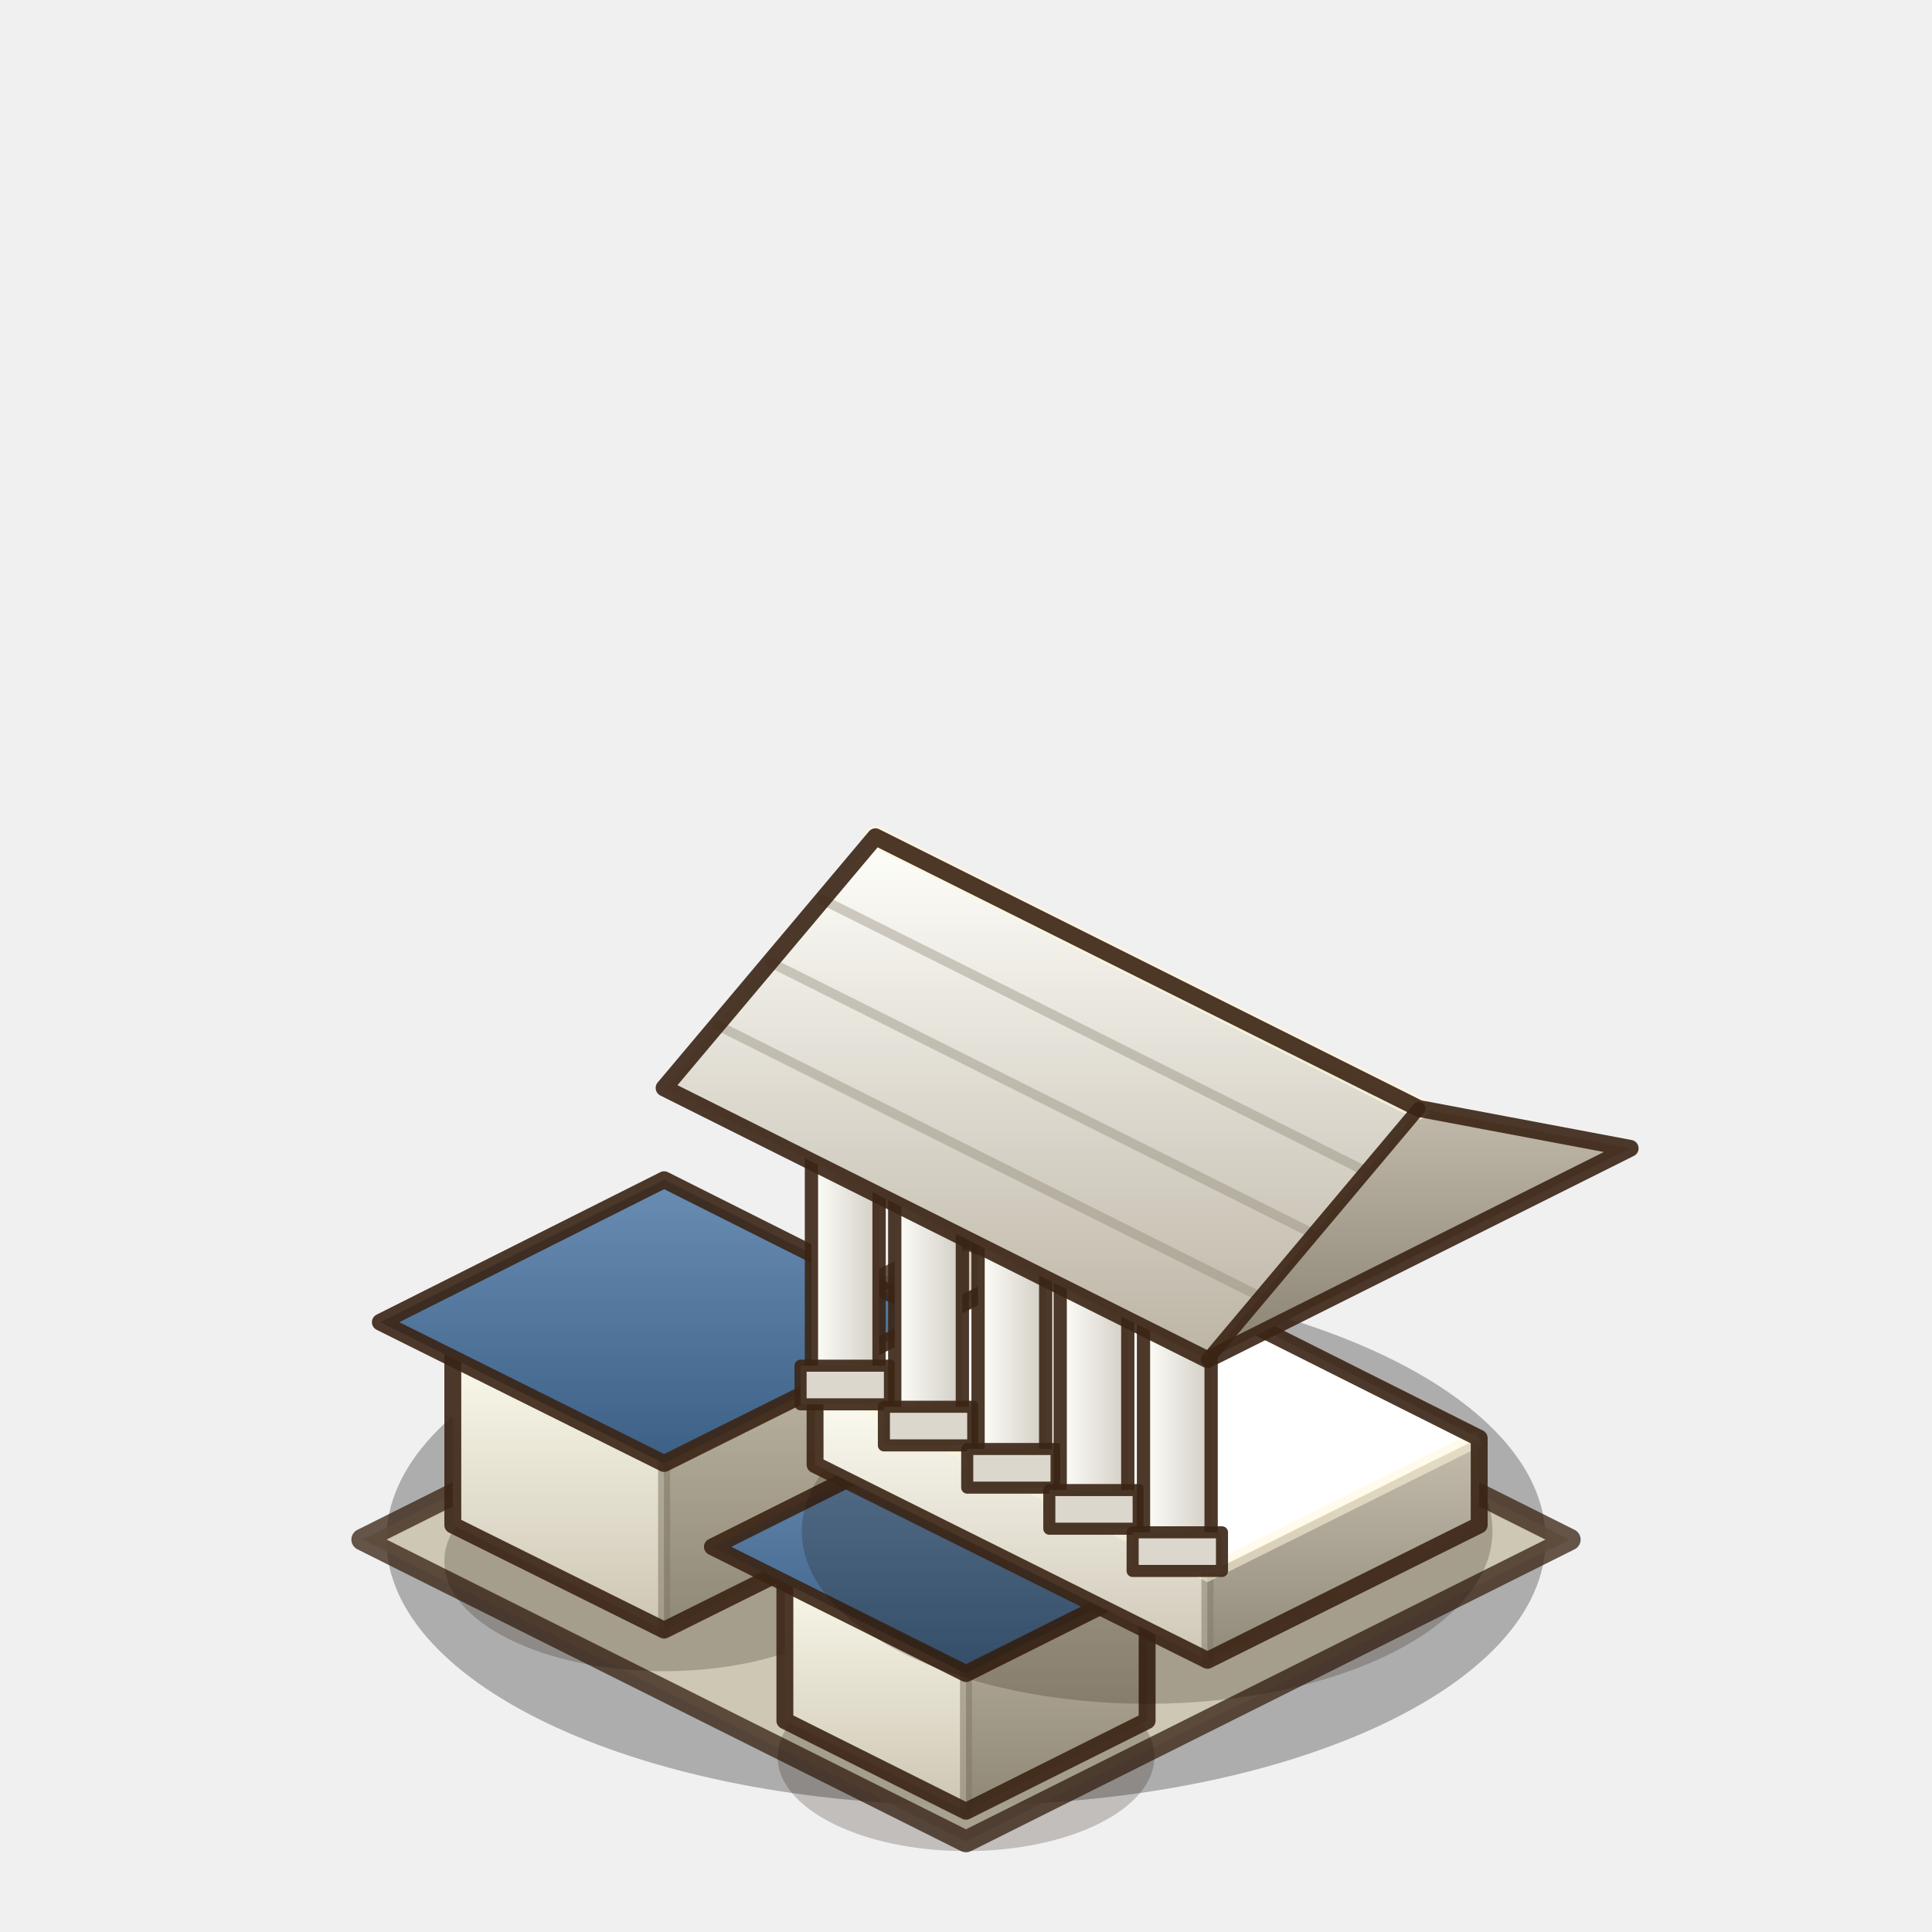
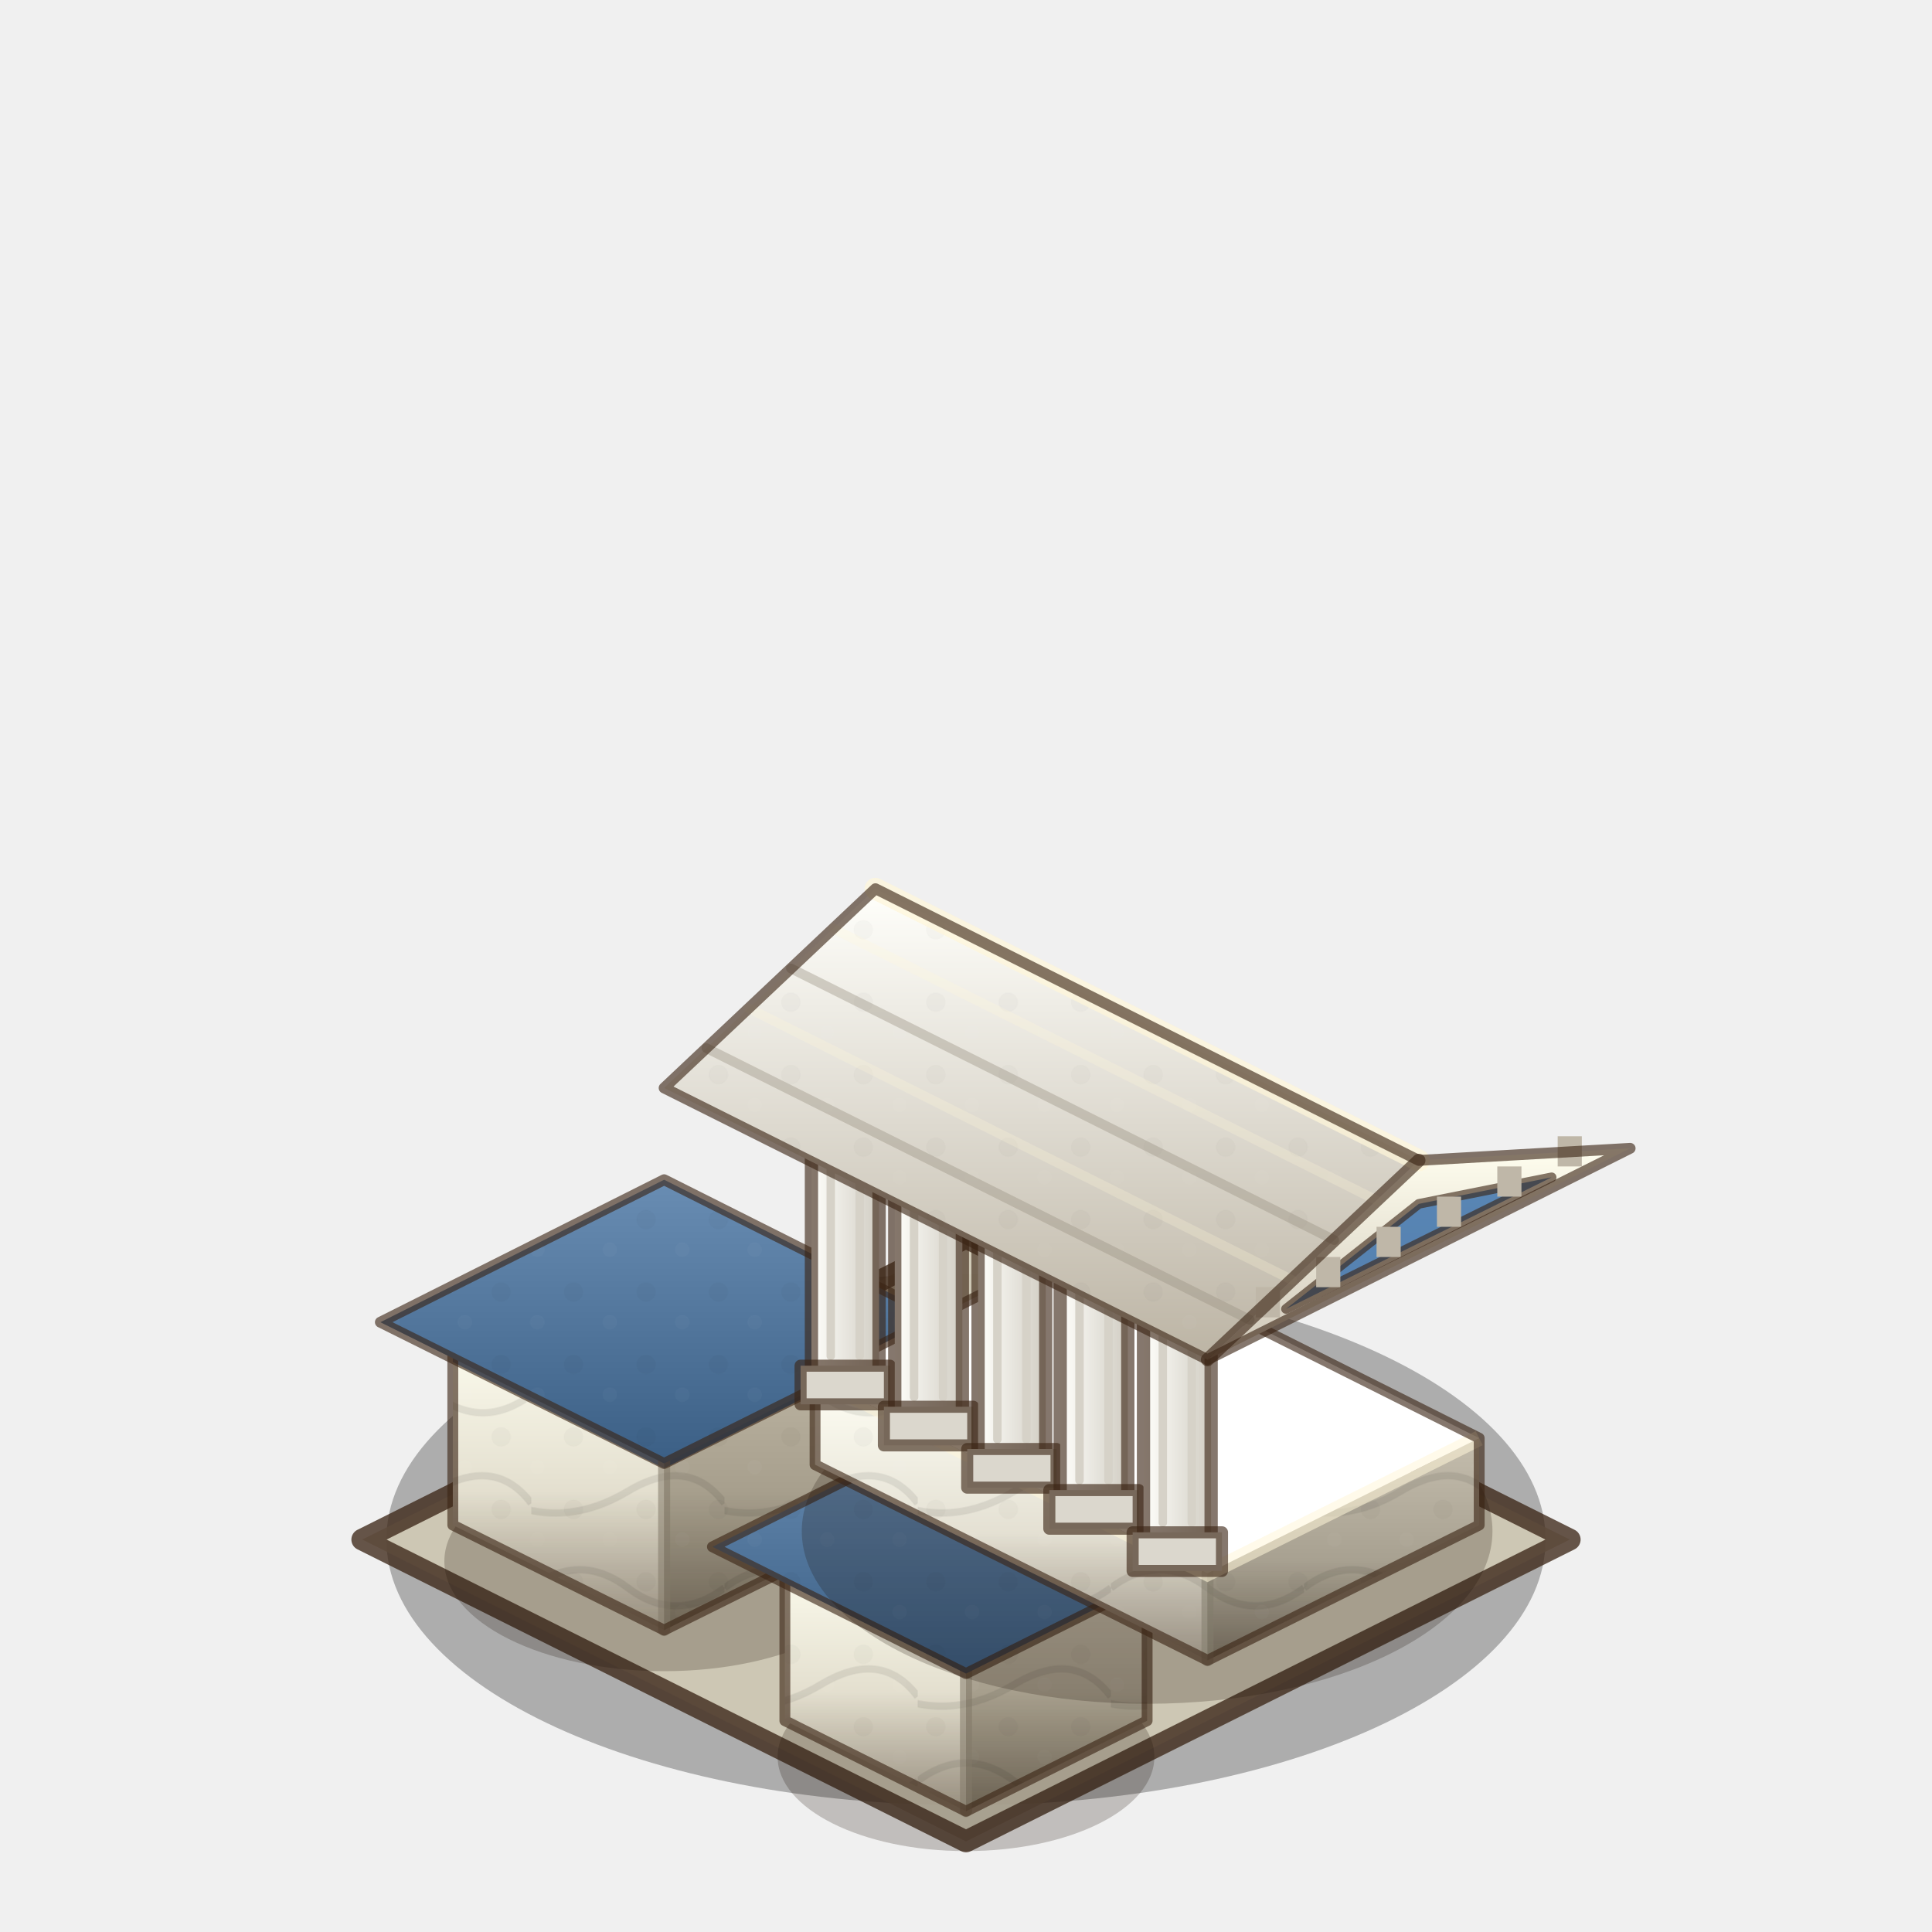
<svg xmlns="http://www.w3.org/2000/svg" viewBox="0 0 256 256" width="256" height="256">
  <defs>
    <pattern id="gtex" width="6" height="6" patternUnits="userSpaceOnUse">
      <circle cx="1.5" cy="1.5" r="0.8" fill="#000" opacity="0.18" />
      <circle cx="4.5" cy="4" r="0.6" fill="#fff" opacity="0.18" />
    </pattern>
    <pattern id="stripes" width="8" height="8" patternUnits="userSpaceOnUse" patternTransform="rotate(45)">
      <rect width="4" height="8" fill="#fff" opacity="0.35" />
    </pattern>
+     <linearGradient id="ao" x1="0" y1="0" x2="0" y2="1">
+       <stop offset="0.55" stop-color="#1a0e04" stop-opacity="0" />
+       <stop offset="1" stop-color="#1a0e04" stop-opacity="0.3" />
+     </linearGradient>
    <pattern id="stonetex" width="12" height="7" patternUnits="userSpaceOnUse">
      <path d="M0,3.5 h12 M6,0 v3.5 M0,3.5 v3.5 M12,3.5 v3.5" stroke="#000" stroke-width="0.9" fill="none" opacity="0.16" />
+     </pattern>
+     <pattern id="marbletex" width="16" height="16" patternUnits="userSpaceOnUse">
+       <path d="M0,10 q4,-3 8,0 t8,0 M-2,3 q5,2 10,-1 t8,1" stroke="#000" stroke-width="0.6" fill="none" opacity="0.08" />
+     </pattern>
+     <pattern id="sandtex" width="14" height="8" patternUnits="userSpaceOnUse">
+       <path d="M0,4 h14 M7,0 v4 M0,4 v4 M14,4 v4" stroke="#000" stroke-width="0.8" fill="none" opacity="0.13" />
+     </pattern>
+     <pattern id="hidetex" width="10" height="10" patternUnits="userSpaceOnUse">
+       <path d="M0,5 h10" stroke="#000" stroke-width="0.7" opacity="0.16" stroke-dasharray="1.5 2" />
+       <path d="M5,0 v10" stroke="#000" stroke-width="0.7" opacity="0.1" stroke-dasharray="1.5 2" />
+     </pattern>
+     <pattern id="plastertex" width="9" height="9" patternUnits="userSpaceOnUse">
+       <circle cx="2" cy="3" r="0.6" fill="#000" opacity="0.08" />
+       <circle cx="6.5" cy="7" r="0.5" fill="#fff" opacity="0.14" />
+     </pattern>
+     <pattern id="thatchtex" width="6" height="6" patternUnits="userSpaceOnUse" patternTransform="rotate(75)">
+       <path d="M0,3 h6" stroke="#000" stroke-width="0.9" opacity="0.16" />
+       <path d="M0,0.8 h6" stroke="#fff" stroke-width="0.5" opacity="0.12" />
+     </pattern>
+     <pattern id="mosaictex" width="4" height="4" patternUnits="userSpaceOnUse">
+       <rect width="2" height="2" fill="#fff" opacity="0.3" />
+       <rect x="2" y="2" width="2" height="2" fill="#000" opacity="0.14" />
+     </pattern>
+     <pattern id="tiletex" width="6" height="4" patternUnits="userSpaceOnUse">
+       <path d="M0,4 a3,3 0 0 1 6,0" stroke="#000" stroke-width="0.6" fill="none" opacity="0.14" />
    </pattern>
    <pattern id="planktex" width="12" height="5" patternUnits="userSpaceOnUse">
      <path d="M0,2.5 h12" stroke="#000" stroke-width="0.9" opacity="0.18" />
      <path d="M0,4.6 h12" stroke="#fff" stroke-width="0.6" opacity="0.12" />
    </pattern>
  </defs>
  <defs>
    <linearGradient id="g0" x1="0" y1="0" x2="0" y2="1">
      <stop offset="0" stop-color="#fffff1" />
      <stop offset="1" stop-color="#cdc5b3" />
    </linearGradient>
    <linearGradient id="g1" x1="0" y1="0" x2="0" y2="1">
      <stop offset="0" stop-color="#c3bba9" />
      <stop offset="1" stop-color="#908876" />
    </linearGradient>
    <linearGradient id="g2" x1="0" y1="0" x2="0" y2="1">
      <stop offset="0" stop-color="#698db3" />
      <stop offset="1" stop-color="#3b5f85" />
    </linearGradient>
    <linearGradient id="g3" x1="0" y1="0" x2="0" y2="1">
      <stop offset="0" stop-color="#fffff5" />
      <stop offset="1" stop-color="#cec7b7" />
    </linearGradient>
    <linearGradient id="g4" x1="0" y1="0" x2="0" y2="1">
      <stop offset="0" stop-color="#c4bdad" />
      <stop offset="1" stop-color="#918a7a" />
    </linearGradient>
    <linearGradient id="g5" x1="0" y1="0" x2="1" y2="0">
      <stop offset="0" stop-color="#fffffb" />
      <stop offset="1" stop-color="#d1cdc3" />
    </linearGradient>
    <linearGradient id="g6" x1="0" y1="0" x2="0" y2="1">
-       <stop offset="0" stop-color="#c1b9a9" />
-       <stop offset="1" stop-color="#898171" />
+       <stop offset="0" stop-color="#fffeef" />
+       <stop offset="1" stop-color="#cec6b7" />
    </linearGradient>
    <linearGradient id="g7" x1="0" y1="0" x2="0" y2="1">
      <stop offset="0" stop-color="#fffffb" />
      <stop offset="1" stop-color="#bcb4a4" />
    </linearGradient>
  </defs>
  <g transform="translate(-32,92) scale(1.6)">
    <ellipse cx="100" cy="70" rx="48" ry="22" fill="#000" opacity="0.28" />
    <polygon points="100,45 150,70 100,95 50,70" fill="#cfc8b4" opacity="0.95" stroke="#3a2414" stroke-width="1.8" stroke-opacity="0.8" stroke-linejoin="round" stroke-linecap="round" />
    <ellipse cx="75" cy="71.8" rx="18.2" ry="9.1" fill="#1a0e04" opacity="0.22" />
    <polygon points="57.5,68.8 75,77.5 75,60.7 57.5,52" fill="url(#g0)" />
    <polygon points="75,77.5 92.5,68.8 92.5,52 75,60.7" fill="url(#g1)" />
    <polygon points="75,43.2 92.5,52 75,60.7 57.5,52" fill="#ffffff" />
+     <polygon points="57.5,68.8 75,77.5 75,60.7 57.5,52" fill="url(#marbletex)" />
+     <polygon points="75,77.5 92.5,68.8 92.5,52 75,60.7" fill="url(#marbletex)" />
+     <polygon points="57.5,68.8 75,77.5 75,60.7 57.5,52" fill="url(#gtex)" opacity="0.14" />
+     <polygon points="75,77.5 92.5,68.8 92.5,52 75,60.7" fill="url(#gtex)" opacity="0.14" />
+     <polygon points="57.5,68.8 75,77.5 75,60.7 57.5,52" fill="url(#ao)" />
+     <polygon points="75,77.5 92.5,68.8 92.5,52 75,60.7" fill="url(#ao)" />
+     <polygon points="57.5,55.3 75,64.1 75,62 57.5,53.3" fill="#4a7fb8" opacity="0.85" />
+     <polygon points="75,64.1 92.5,55.3 92.5,53.3 75,62" fill="#1c518a" opacity="0.85" />
+     <line x1="57.5" y1="54.3" x2="75" y2="63.1" stroke="#f6f2e8" stroke-width="1" stroke-dasharray="2 1.5" opacity="0.8" />
    <line x1="75" y1="77.5" x2="75" y2="60.7" stroke="#817967" stroke-width="1" stroke-linecap="round" opacity="0.55" />
    <polyline points="57.5,52 75,60.7 92.5,52" fill="none" stroke="#fff6d8" stroke-width="1.3" opacity="0.55" />
-     <polygon points="57.5,68.8 75,77.5 92.5,68.8 92.5,52 75,43.2 57.5,52" fill="none" stroke="#3a2414" stroke-width="1.4" stroke-opacity="0.9" stroke-linejoin="round" stroke-linecap="round" />
+     <polygon points="57.5,68.8 75,77.5 92.5,68.8 92.5,52 75,43.2 57.5,52" fill="none" stroke="#3a2414" stroke-width="0.9" stroke-opacity="0.62" stroke-linejoin="round" stroke-linecap="round" />
    <polygon points="75,40.2 98.5,52 75,63.7 51.5,52" fill="url(#g2)" />
-     <polygon points="75,40.2 98.5,52 75,63.7 51.5,52" fill="none" stroke="#3a2414" stroke-width="1.4" stroke-opacity="0.9" stroke-linejoin="round" stroke-linecap="round" />
+     <polygon points="75,40.2 98.5,52 75,63.7 51.5,52" fill="url(#gtex)" opacity="0.14" />
+     <polygon points="75,40.2 98.5,52 75,63.7 51.5,52" fill="none" stroke="#3a2414" stroke-width="0.9" stroke-opacity="0.62" stroke-linejoin="round" stroke-linecap="round" />
    <ellipse cx="100" cy="88" rx="15.6" ry="7.8" fill="#1a0e04" opacity="0.22" />
    <polygon points="85,85 100,92.5 100,78.1 85,70.6" fill="url(#g0)" />
    <polygon points="100,92.5 115,85 115,70.6 100,78.1" fill="url(#g1)" />
    <polygon points="100,63.1 115,70.6 100,78.1 85,70.6" fill="#ffffff" />
+     <polygon points="85,85 100,92.5 100,78.1 85,70.6" fill="url(#marbletex)" />
+     <polygon points="100,92.5 115,85 115,70.6 100,78.1" fill="url(#marbletex)" />
+     <polygon points="85,85 100,92.5 100,78.1 85,70.6" fill="url(#gtex)" opacity="0.14" />
+     <polygon points="100,92.5 115,85 115,70.6 100,78.1" fill="url(#gtex)" opacity="0.14" />
+     <polygon points="85,85 100,92.5 100,78.1 85,70.6" fill="url(#ao)" />
+     <polygon points="100,92.5 115,85 115,70.6 100,78.1" fill="url(#ao)" />
    <line x1="100" y1="92.5" x2="100" y2="78.1" stroke="#817967" stroke-width="1" stroke-linecap="round" opacity="0.55" />
    <polyline points="85,70.6 100,78.1 115,70.6" fill="none" stroke="#fff6d8" stroke-width="1.3" opacity="0.55" />
-     <polygon points="85,85 100,92.5 115,85 115,70.6 100,63.1 85,70.6" fill="none" stroke="#3a2414" stroke-width="1.4" stroke-opacity="0.9" stroke-linejoin="round" stroke-linecap="round" />
+     <polygon points="85,85 100,92.5 115,85 115,70.6 100,63.1 85,70.6" fill="none" stroke="#3a2414" stroke-width="0.9" stroke-opacity="0.62" stroke-linejoin="round" stroke-linecap="round" />
    <polygon points="100,60.1 121,70.6 100,81.1 79,70.6" fill="url(#g2)" />
-     <polygon points="100,60.1 121,70.6 100,81.1 79,70.6" fill="none" stroke="#3a2414" stroke-width="1.4" stroke-opacity="0.9" stroke-linejoin="round" stroke-linecap="round" />
+     <polygon points="100,60.1 121,70.6 100,81.1 79,70.6" fill="url(#gtex)" opacity="0.14" />
+     <polygon points="100,60.1 121,70.6 100,81.1 79,70.6" fill="none" stroke="#3a2414" stroke-width="0.9" stroke-opacity="0.62" stroke-linejoin="round" stroke-linecap="round" />
    <ellipse cx="115" cy="69.3" rx="28.6" ry="14.3" fill="#1a0e04" opacity="0.22" />
    <polygon points="87.5,63.8 120,80 120,72.8 87.5,56.6" fill="url(#g3)" />
    <polygon points="120,80 142.5,68.8 142.5,61.6 120,72.8" fill="url(#g4)" />
    <polygon points="110,45.3 142.5,61.6 120,72.8 87.5,56.6" fill="#ffffff" />
+     <polygon points="87.5,63.8 120,80 120,72.8 87.5,56.6" fill="url(#marbletex)" />
+     <polygon points="120,80 142.5,68.8 142.5,61.6 120,72.8" fill="url(#marbletex)" />
+     <polygon points="87.5,63.8 120,80 120,72.8 87.5,56.6" fill="url(#gtex)" opacity="0.14" />
+     <polygon points="120,80 142.5,68.8 142.5,61.6 120,72.8" fill="url(#gtex)" opacity="0.14" />
+     <polygon points="87.5,63.8 120,80 120,72.8 87.5,56.6" fill="url(#ao)" />
+     <polygon points="120,80 142.5,68.8 142.5,61.6 120,72.8" fill="url(#ao)" />
    <line x1="120" y1="80" x2="120" y2="72.8" stroke="#827b6b" stroke-width="1" stroke-linecap="round" opacity="0.55" />
    <polyline points="87.5,56.6 120,72.8 142.5,61.6" fill="none" stroke="#fff6d8" stroke-width="1.3" opacity="0.55" />
-     <polygon points="87.5,63.8 120,80 142.5,68.8 142.5,61.6 110,45.3 87.5,56.6" fill="none" stroke="#3a2414" stroke-width="1.4" stroke-opacity="0.9" stroke-linejoin="round" stroke-linecap="round" />
-     <rect x="87.2" y="33.8" width="5.6" height="24" fill="url(#g5)" stroke="#3a2414" stroke-width="1.1" stroke-opacity="0.9" stroke-linejoin="round" stroke-linecap="round" />
-     <rect x="86.1" y="31.6" width="7.8" height="3.2" fill="#dbd7cd" stroke="#3a2414" stroke-width="1" stroke-opacity="0.9" stroke-linejoin="round" stroke-linecap="round" />
-     <rect x="86.3" y="55.6" width="7.4" height="3.2" fill="#dbd7cd" stroke="#3a2414" stroke-width="1" stroke-opacity="0.9" stroke-linejoin="round" stroke-linecap="round" />
-     <rect x="94.1" y="37.2" width="5.6" height="24" fill="url(#g5)" stroke="#3a2414" stroke-width="1.1" stroke-opacity="0.9" stroke-linejoin="round" stroke-linecap="round" />
-     <rect x="93" y="35" width="7.8" height="3.2" fill="#dbd7cd" stroke="#3a2414" stroke-width="1" stroke-opacity="0.9" stroke-linejoin="round" stroke-linecap="round" />
-     <rect x="93.2" y="59" width="7.4" height="3.2" fill="#dbd7cd" stroke="#3a2414" stroke-width="1" stroke-opacity="0.9" stroke-linejoin="round" stroke-linecap="round" />
-     <rect x="101" y="40.7" width="5.6" height="24" fill="url(#g5)" stroke="#3a2414" stroke-width="1.1" stroke-opacity="0.9" stroke-linejoin="round" stroke-linecap="round" />
-     <rect x="99.9" y="38.5" width="7.8" height="3.2" fill="#dbd7cd" stroke="#3a2414" stroke-width="1" stroke-opacity="0.9" stroke-linejoin="round" stroke-linecap="round" />
-     <rect x="100.1" y="62.5" width="7.4" height="3.2" fill="#dbd7cd" stroke="#3a2414" stroke-width="1" stroke-opacity="0.9" stroke-linejoin="round" stroke-linecap="round" />
-     <rect x="107.8" y="44.1" width="5.6" height="24" fill="url(#g5)" stroke="#3a2414" stroke-width="1.1" stroke-opacity="0.9" stroke-linejoin="round" stroke-linecap="round" />
-     <rect x="106.7" y="41.9" width="7.8" height="3.2" fill="#dbd7cd" stroke="#3a2414" stroke-width="1" stroke-opacity="0.9" stroke-linejoin="round" stroke-linecap="round" />
-     <rect x="106.9" y="65.9" width="7.4" height="3.2" fill="#dbd7cd" stroke="#3a2414" stroke-width="1" stroke-opacity="0.9" stroke-linejoin="round" stroke-linecap="round" />
-     <rect x="114.7" y="47.6" width="5.6" height="24" fill="url(#g5)" stroke="#3a2414" stroke-width="1.1" stroke-opacity="0.9" stroke-linejoin="round" stroke-linecap="round" />
-     <rect x="113.6" y="45.3" width="7.8" height="3.2" fill="#dbd7cd" stroke="#3a2414" stroke-width="1" stroke-opacity="0.9" stroke-linejoin="round" stroke-linecap="round" />
-     <rect x="113.8" y="69.4" width="7.4" height="3.2" fill="#dbd7cd" stroke="#3a2414" stroke-width="1" stroke-opacity="0.9" stroke-linejoin="round" stroke-linecap="round" />
-     <polygon points="120,55.1 155,37.6 137.5,34.3" fill="url(#g6)" />
-     <polygon points="75,32.6 120,55.1 137.5,34.3 92.5,11.8" fill="url(#g7)" />
-     <line x1="79.4" y1="27.4" x2="124.4" y2="49.9" stroke="#8e8676" stroke-width="0.8" stroke-linecap="round" opacity="0.4" />
-     <line x1="83.8" y1="22.2" x2="128.8" y2="44.7" stroke="#8e8676" stroke-width="0.8" stroke-linecap="round" opacity="0.4" />
-     <line x1="88.1" y1="17" x2="133.1" y2="39.5" stroke="#8e8676" stroke-width="0.8" stroke-linecap="round" opacity="0.4" />
-     <line x1="92.5" y1="11.8" x2="137.5" y2="34.3" stroke="#fff6d8" stroke-width="1.8" stroke-linecap="round" opacity="0.7" />
-     <polygon points="75,32.6 120,55.1 155,37.6 137.5,34.3 92.5,11.8" fill="none" stroke="#3a2414" stroke-width="1.4" stroke-opacity="0.9" stroke-linejoin="round" stroke-linecap="round" />
-     <line x1="120" y1="55.1" x2="137.5" y2="34.3" stroke="#3a2414" stroke-width="1.1" stroke-linecap="round" opacity="0.9" />
+     <polygon points="87.5,63.8 120,80 142.5,68.8 142.5,61.6 110,45.3 87.5,56.6" fill="none" stroke="#3a2414" stroke-width="0.9" stroke-opacity="0.62" stroke-linejoin="round" stroke-linecap="round" />
+     <rect x="87.2" y="33.8" width="5.6" height="24" fill="url(#g5)" stroke="#3a2414" stroke-width="1.1" stroke-opacity="0.62" stroke-linejoin="round" stroke-linecap="round" />
+     <line x1="88.8" y1="36.8" x2="88.8" y2="54.8" stroke="#d6d2c8" stroke-width="0.7" stroke-linecap="round" />
+     <line x1="91.2" y1="36.8" x2="91.2" y2="54.8" stroke="#d6d2c8" stroke-width="0.7" stroke-linecap="round" />
+     <rect x="85.8" y="31.4" width="8.4" height="3.4" fill="#e6e2d8" stroke="#3a2414" stroke-width="1" stroke-opacity="0.62" stroke-linejoin="round" stroke-linecap="round" />
+     <rect x="86.3" y="55.6" width="7.4" height="3.2" fill="#dbd7cd" stroke="#3a2414" stroke-width="1" stroke-opacity="0.62" stroke-linejoin="round" stroke-linecap="round" />
+     <rect x="94.1" y="37.2" width="5.6" height="24" fill="url(#g5)" stroke="#3a2414" stroke-width="1.1" stroke-opacity="0.62" stroke-linejoin="round" stroke-linecap="round" />
+     <line x1="95.7" y1="40.2" x2="95.7" y2="58.2" stroke="#d6d2c8" stroke-width="0.7" stroke-linecap="round" />
+     <line x1="98.1" y1="40.2" x2="98.1" y2="58.2" stroke="#d6d2c8" stroke-width="0.7" stroke-linecap="round" />
+     <rect x="92.7" y="34.8" width="8.4" height="3.4" fill="#e6e2d8" stroke="#3a2414" stroke-width="1" stroke-opacity="0.62" stroke-linejoin="round" stroke-linecap="round" />
+     <rect x="93.2" y="59" width="7.4" height="3.2" fill="#dbd7cd" stroke="#3a2414" stroke-width="1" stroke-opacity="0.62" stroke-linejoin="round" stroke-linecap="round" />
+     <rect x="101" y="40.7" width="5.6" height="24" fill="url(#g5)" stroke="#3a2414" stroke-width="1.1" stroke-opacity="0.62" stroke-linejoin="round" stroke-linecap="round" />
+     <line x1="102.6" y1="43.7" x2="102.6" y2="61.7" stroke="#d6d2c8" stroke-width="0.7" stroke-linecap="round" />
+     <line x1="105" y1="43.7" x2="105" y2="61.7" stroke="#d6d2c8" stroke-width="0.7" stroke-linecap="round" />
+     <rect x="99.6" y="38.3" width="8.4" height="3.4" fill="#e6e2d8" stroke="#3a2414" stroke-width="1" stroke-opacity="0.62" stroke-linejoin="round" stroke-linecap="round" />
+     <rect x="100.1" y="62.5" width="7.4" height="3.2" fill="#dbd7cd" stroke="#3a2414" stroke-width="1" stroke-opacity="0.62" stroke-linejoin="round" stroke-linecap="round" />
+     <rect x="107.8" y="44.1" width="5.6" height="24" fill="url(#g5)" stroke="#3a2414" stroke-width="1.1" stroke-opacity="0.62" stroke-linejoin="round" stroke-linecap="round" />
+     <line x1="109.4" y1="47.1" x2="109.4" y2="65.1" stroke="#d6d2c8" stroke-width="0.7" stroke-linecap="round" />
+     <line x1="111.8" y1="47.1" x2="111.8" y2="65.1" stroke="#d6d2c8" stroke-width="0.7" stroke-linecap="round" />
+     <rect x="106.4" y="41.7" width="8.4" height="3.4" fill="#e6e2d8" stroke="#3a2414" stroke-width="1" stroke-opacity="0.62" stroke-linejoin="round" stroke-linecap="round" />
+     <rect x="106.9" y="65.9" width="7.4" height="3.2" fill="#dbd7cd" stroke="#3a2414" stroke-width="1" stroke-opacity="0.62" stroke-linejoin="round" stroke-linecap="round" />
+     <rect x="114.7" y="47.6" width="5.6" height="24" fill="url(#g5)" stroke="#3a2414" stroke-width="1.1" stroke-opacity="0.62" stroke-linejoin="round" stroke-linecap="round" />
+     <line x1="116.3" y1="50.6" x2="116.3" y2="68.6" stroke="#d6d2c8" stroke-width="0.7" stroke-linecap="round" />
+     <line x1="118.7" y1="50.6" x2="118.7" y2="68.6" stroke="#d6d2c8" stroke-width="0.7" stroke-linecap="round" />
+     <rect x="113.3" y="45.2" width="8.4" height="3.4" fill="#e6e2d8" stroke="#3a2414" stroke-width="1" stroke-opacity="0.62" stroke-linejoin="round" stroke-linecap="round" />
+     <rect x="113.8" y="69.4" width="7.4" height="3.2" fill="#dbd7cd" stroke="#3a2414" stroke-width="1" stroke-opacity="0.62" stroke-linejoin="round" stroke-linecap="round" />
+     <polygon points="120,55.1 155,37.6 137.5,38.6" fill="url(#g6)" />
+     <polygon points="75,32.6 120,55.1 137.5,38.6 92.5,16.1" fill="url(#g7)" />
+     <polygon points="75,32.6 120,55.1 137.5,38.6 92.5,16.1" fill="url(#gtex)" opacity="0.12" />
+     <polygon points="126.5,50.9 148.5,40 137.5,42.2" fill="#3d72ab" opacity="0.85" />
+     <polygon points="126.5,50.9 148.5,40 137.5,42.2" fill="none" stroke="#3a2414" stroke-width="0.8" stroke-opacity="0.62" stroke-linejoin="round" stroke-linecap="round" />
+     <rect x="124" y="49.1" width="2" height="2.5" fill="#bfb7a8" />
+     <rect x="129" y="46.6" width="2" height="2.5" fill="#bfb7a8" />
+     <rect x="134" y="44.1" width="2" height="2.5" fill="#bfb7a8" />
+     <rect x="139" y="41.6" width="2" height="2.5" fill="#bfb7a8" />
+     <rect x="144" y="39.1" width="2" height="2.5" fill="#bfb7a8" />
+     <rect x="149" y="36.6" width="2" height="2.5" fill="#bfb7a8" />
+     <line x1="78.5" y1="29.3" x2="123.5" y2="51.8" stroke="#999181" stroke-width="0.8" stroke-linecap="round" opacity="0.4" />
+     <line x1="82" y1="26" x2="127" y2="48.5" stroke="#fff6d8" stroke-width="0.8" stroke-linecap="round" opacity="0.25" />
+     <line x1="85.5" y1="22.7" x2="130.5" y2="45.2" stroke="#999181" stroke-width="0.8" stroke-linecap="round" opacity="0.4" />
+     <line x1="89" y1="19.4" x2="134" y2="41.9" stroke="#fff6d8" stroke-width="0.8" stroke-linecap="round" opacity="0.25" />
+     <line x1="92.5" y1="16.1" x2="137.5" y2="38.6" stroke="#fff6d8" stroke-width="1.8" stroke-linecap="round" opacity="0.7" />
+     <polygon points="75,32.6 120,55.1 155,37.6 137.5,38.6 92.5,16.1" fill="none" stroke="#3a2414" stroke-width="0.9" stroke-opacity="0.62" stroke-linejoin="round" stroke-linecap="round" />
+     <line x1="120" y1="55.1" x2="137.5" y2="38.6" stroke="#3a2414" stroke-width="1.1" stroke-linecap="round" opacity="0.62" />
  </g>
</svg>
